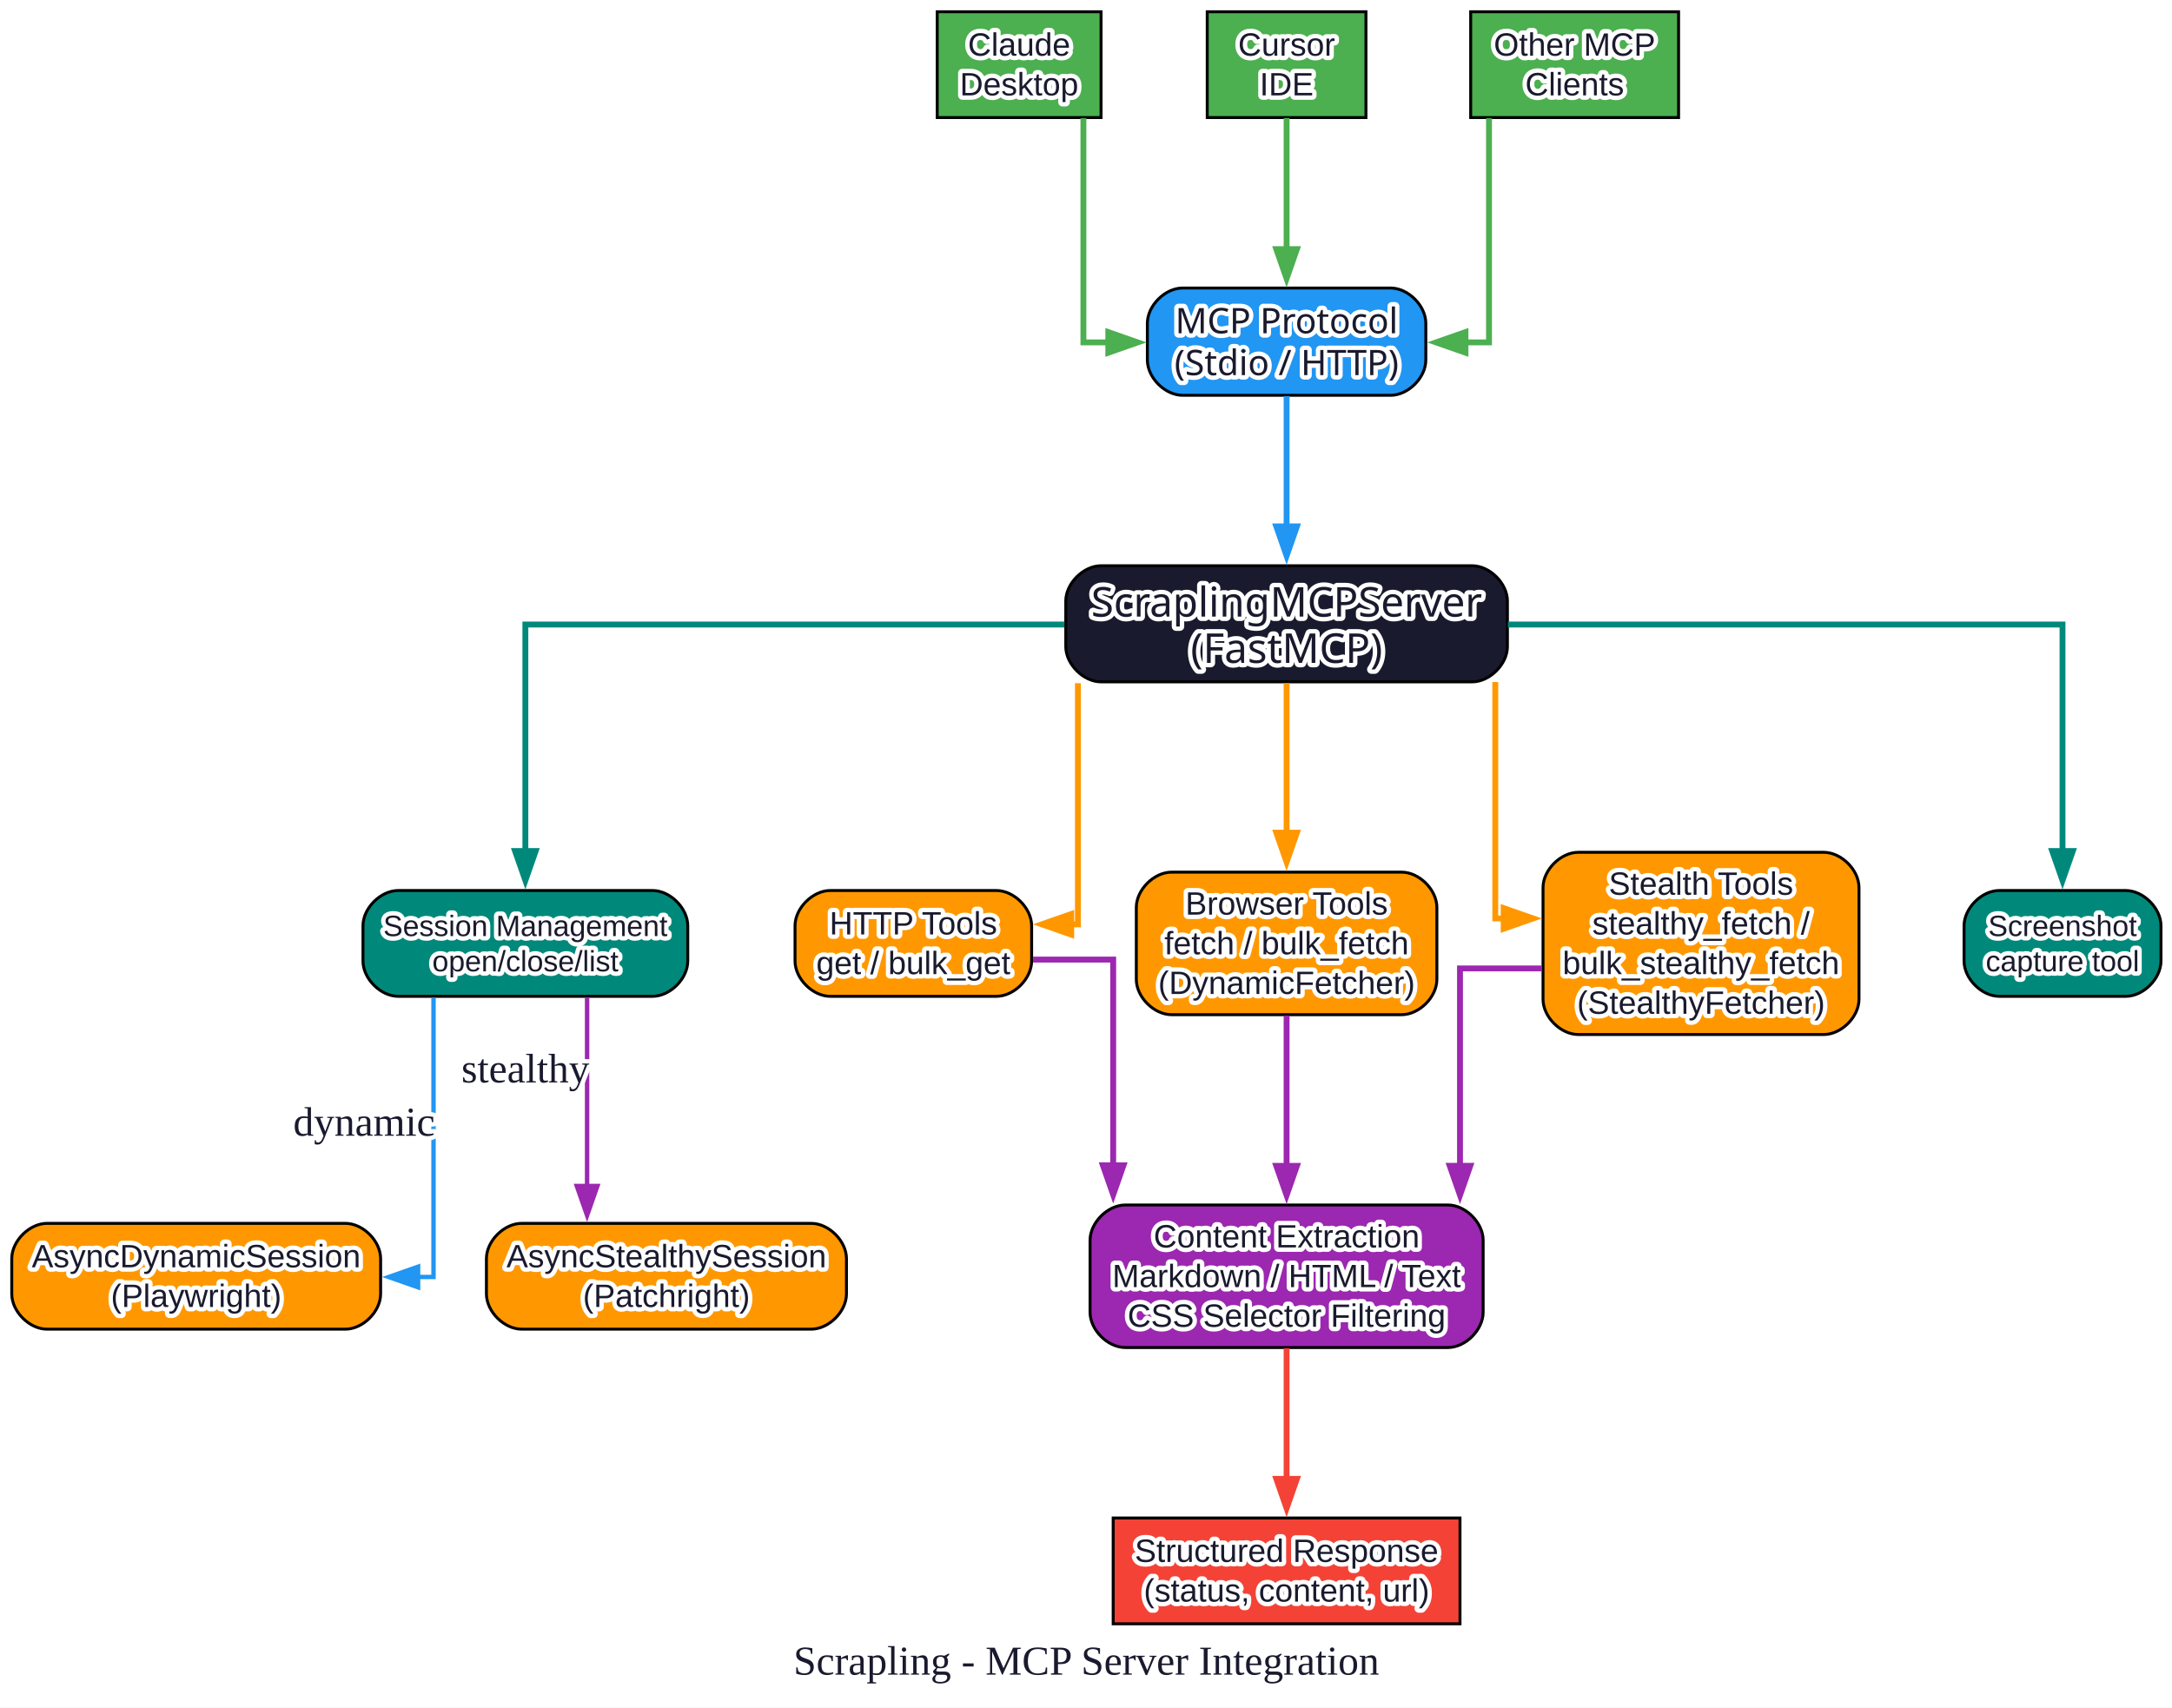
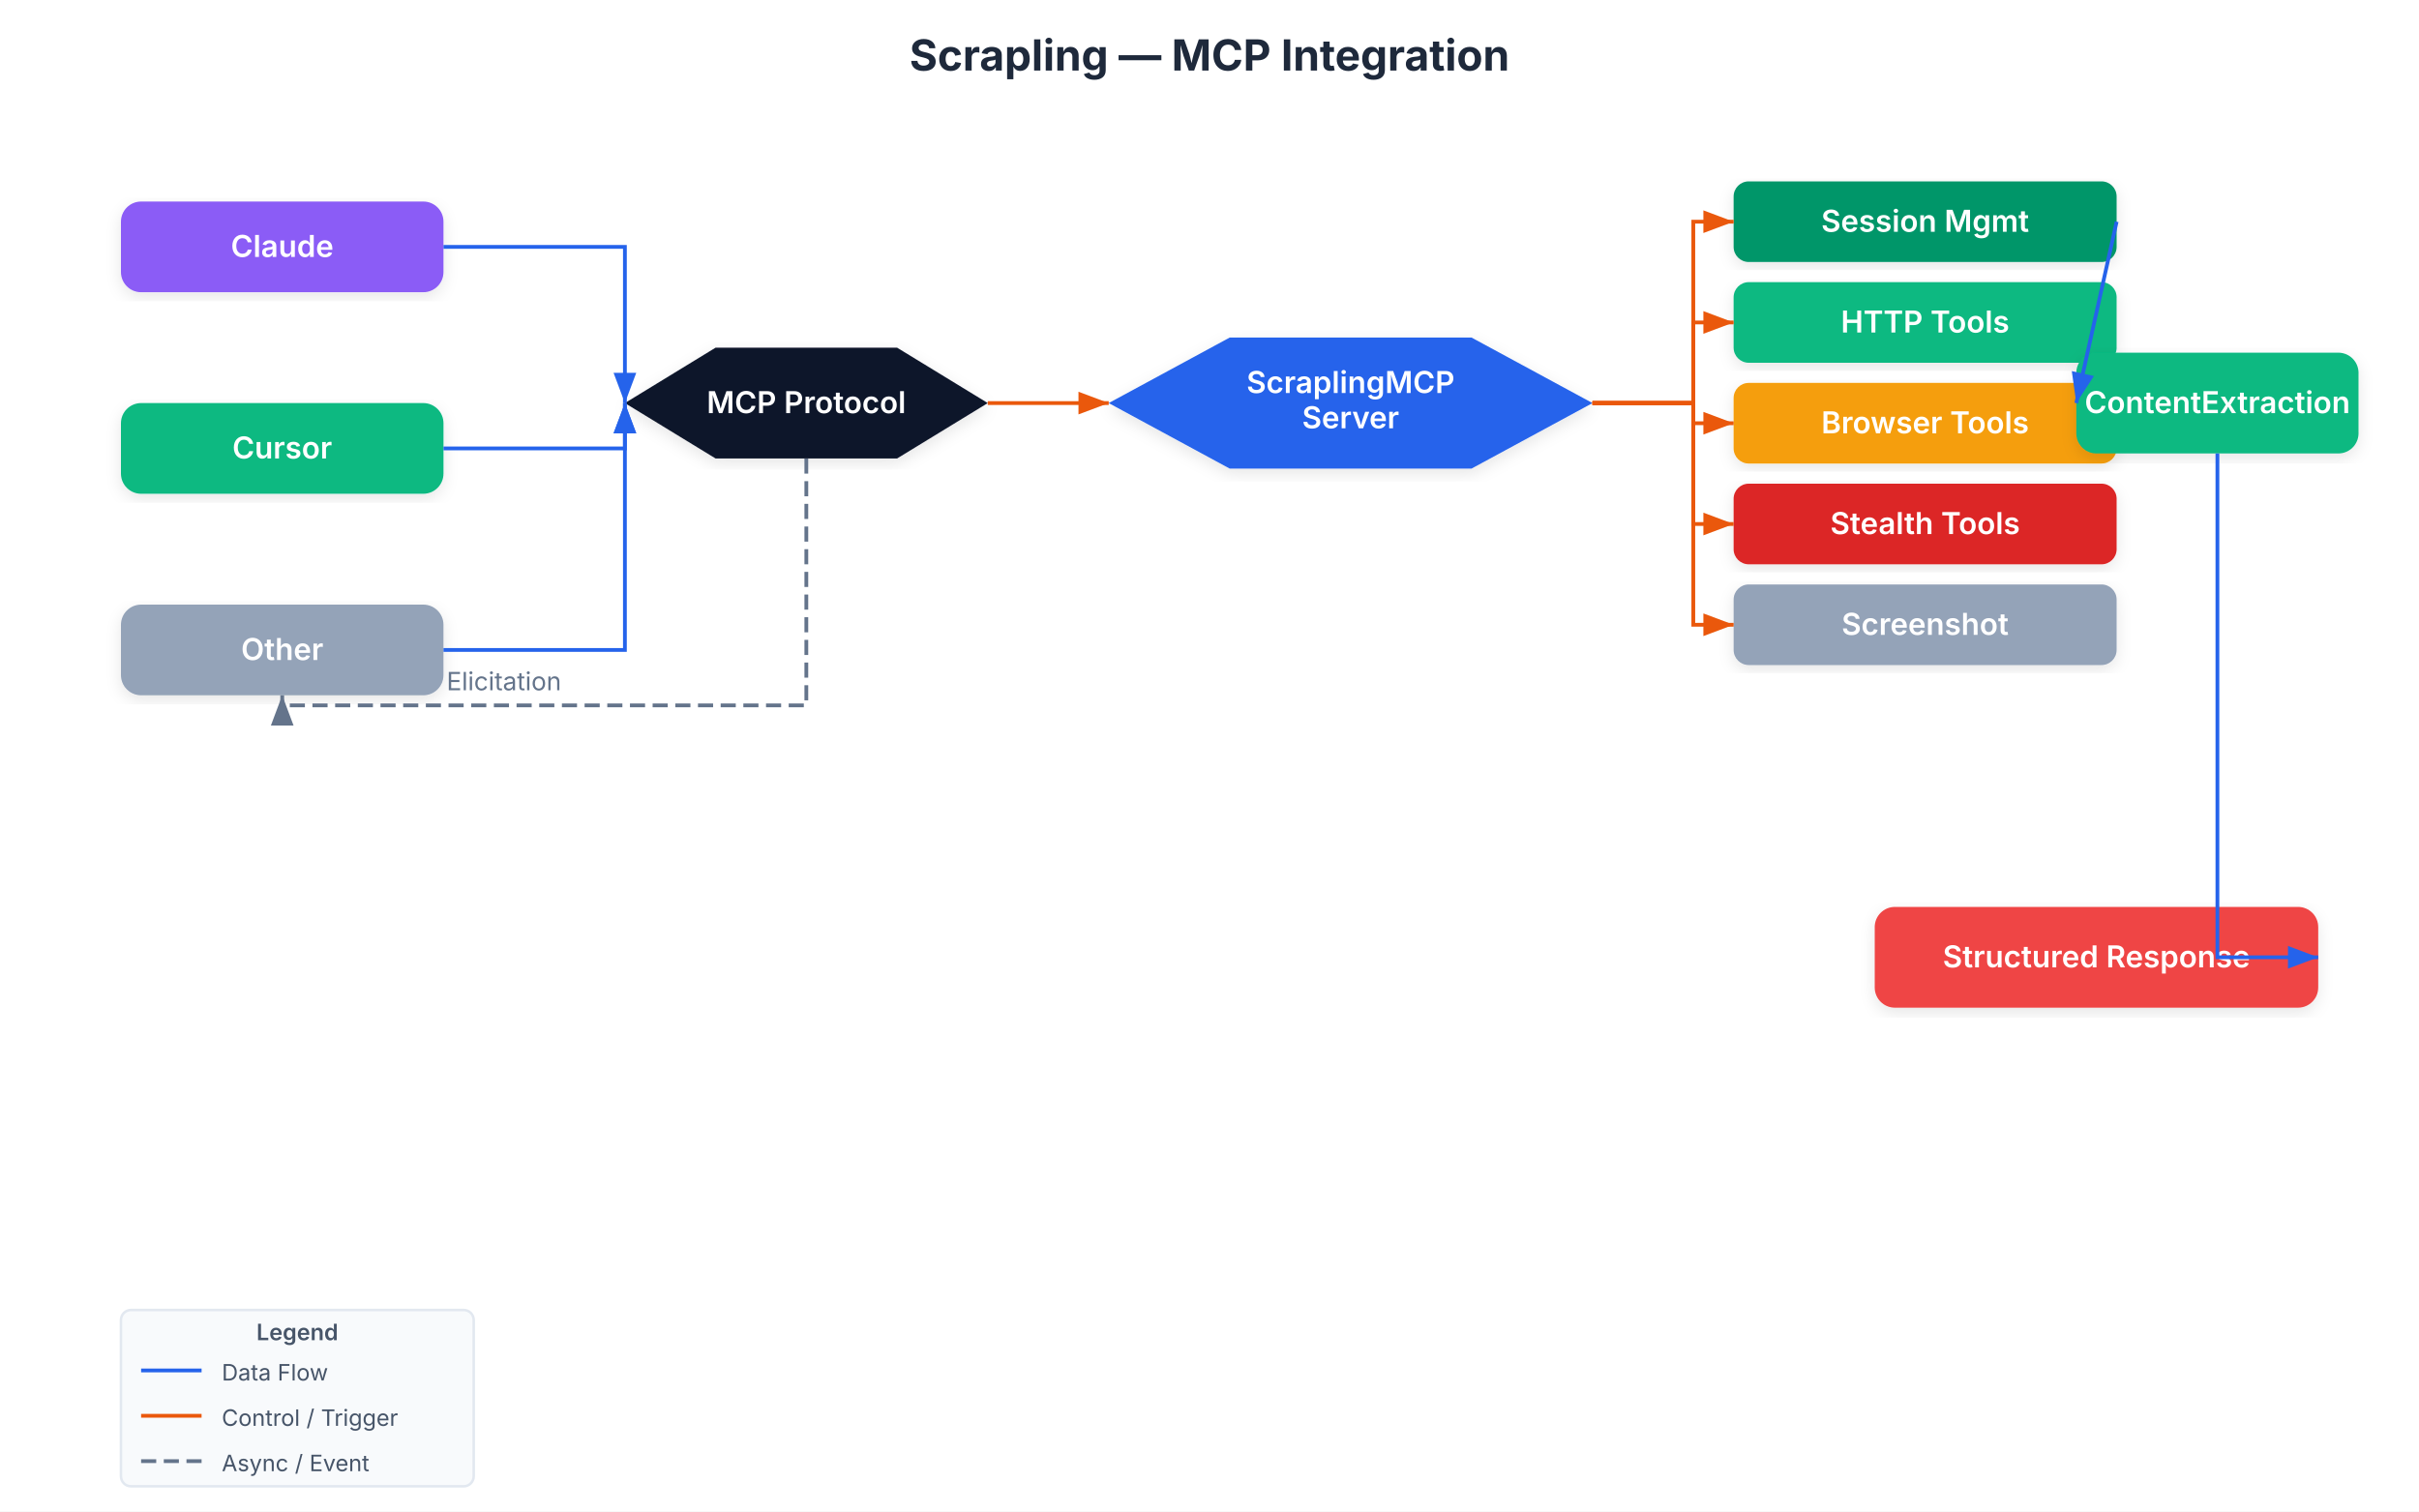
- <svg xmlns="http://www.w3.org/2000/svg" width="739pt" height="581pt" viewBox="0.00 0.00 739.00 581.00">
+ <svg xmlns="http://www.w3.org/2000/svg" viewBox="0 0 960 600">
  <style>
- 
- text { paint-order: stroke; stroke: #ffffff; stroke-width: 3px; stroke-linejoin: round; fill: #1a1a2e; }
- </style>
-   <g id="graph0" class="graph" transform="scale(1 1) rotate(0) translate(4 577)">
-     <polygon fill="white" stroke="none" points="-4,4 -4,-577 735.25,-577 735.25,4 -4,4" />
-     <text xml:space="preserve" text-anchor="middle" x="365.62" y="-7.2" font-family="Times New Roman,serif" font-size="14.00">Scrapling - MCP Server Integration</text>
-     <g id="node1" class="node">
-       <polygon fill="#4caf50" stroke="black" points="370.62,-573 314.88,-573 314.88,-537 370.62,-537 370.62,-573" />
-       <text xml:space="preserve" text-anchor="middle" x="342.75" y="-558.05" font-family="Arial" font-size="11.00" fill="white">Claude</text>
-       <text xml:space="preserve" text-anchor="middle" x="342.75" y="-544.55" font-family="Arial" font-size="11.00" fill="white">Desktop</text>
-     </g>
-     <g id="node4" class="node">
-       <path fill="#2196f3" stroke="black" d="M469.12,-479C469.12,-479 398.38,-479 398.38,-479 392.38,-479 386.38,-473 386.38,-467 386.38,-467 386.38,-454.5 386.38,-454.5 386.38,-448.5 392.38,-442.5 398.38,-442.5 398.38,-442.5 469.12,-442.5 469.12,-442.5 475.12,-442.5 481.12,-448.5 481.12,-454.5 481.12,-454.5 481.12,-467 481.12,-467 481.12,-473 475.12,-479 469.12,-479" />
-       <text xml:space="preserve" text-anchor="middle" x="433.75" y="-463.6" font-family="Arial Bold" font-size="12.00" fill="white">MCP Protocol</text>
-       <text xml:space="preserve" text-anchor="middle" x="433.75" y="-449.35" font-family="Arial Bold" font-size="12.00" fill="white">(Stdio / HTTP)</text>
-     </g>
-     <g id="edge1" class="edge">
-       <path fill="none" stroke="#4caf50" stroke-width="2" d="M364.62,-536.78C364.62,-509.32 364.62,-460.5 364.62,-460.5 364.62,-460.5 373.09,-460.5 373.09,-460.5" />
-       <polygon fill="#4caf50" stroke="#4caf50" stroke-width="2" points="373.09,-464 383.09,-460.5 373.09,-457 373.09,-464" />
-     </g>
-     <g id="node2" class="node">
-       <polygon fill="#4caf50" stroke="black" points="460.75,-573 406.75,-573 406.75,-537 460.75,-537 460.75,-573" />
-       <text xml:space="preserve" text-anchor="middle" x="433.75" y="-558.05" font-family="Arial" font-size="11.00" fill="white">Cursor</text>
-       <text xml:space="preserve" text-anchor="middle" x="433.75" y="-544.55" font-family="Arial" font-size="11.00" fill="white">IDE</text>
-     </g>
-     <g id="edge2" class="edge">
-       <path fill="none" stroke="#4caf50" stroke-width="2" d="M433.75,-536.83C433.75,-536.83 433.75,-492.22 433.75,-492.22" />
-       <polygon fill="#4caf50" stroke="#4caf50" stroke-width="2" points="437.25,-492.22 433.75,-482.22 430.25,-492.22 437.25,-492.22" />
-     </g>
-     <g id="node3" class="node">
-       <polygon fill="#4caf50" stroke="black" points="567.12,-573 496.38,-573 496.38,-537 567.12,-537 567.12,-573" />
-       <text xml:space="preserve" text-anchor="middle" x="531.75" y="-558.05" font-family="Arial" font-size="11.00" fill="white">Other MCP</text>
-       <text xml:space="preserve" text-anchor="middle" x="531.75" y="-544.55" font-family="Arial" font-size="11.00" fill="white">Clients</text>
-     </g>
-     <g id="edge3" class="edge">
-       <path fill="none" stroke="#4caf50" stroke-width="2" d="M502.62,-536.78C502.62,-509.32 502.62,-460.5 502.62,-460.5 502.62,-460.5 494.61,-460.5 494.61,-460.5" />
-       <polygon fill="#4caf50" stroke="#4caf50" stroke-width="2" points="494.61,-457 484.61,-460.5 494.61,-464 494.61,-457" />
-     </g>
-     <g id="node5" class="node">
-       <path fill="#1a1a2e" stroke="black" d="M496.88,-384.5C496.88,-384.5 370.62,-384.5 370.62,-384.5 364.62,-384.5 358.62,-378.5 358.62,-372.5 358.62,-372.5 358.62,-357 358.62,-357 358.62,-351 364.62,-345 370.62,-345 370.62,-345 496.88,-345 496.88,-345 502.88,-345 508.88,-351 508.88,-357 508.88,-357 508.88,-372.5 508.88,-372.5 508.88,-378.5 502.88,-384.5 496.88,-384.5" />
-       <text xml:space="preserve" text-anchor="middle" x="433.75" y="-367.2" font-family="Arial Bold" font-size="14.00" fill="white">ScraplingMCPServer</text>
-       <text xml:space="preserve" text-anchor="middle" x="433.75" y="-351.45" font-family="Arial Bold" font-size="14.00" fill="white">(FastMCP)</text>
-     </g>
-     <g id="edge4" class="edge">
-       <path fill="none" stroke="#2196f3" stroke-width="2" d="M433.75,-442.24C433.75,-442.24 433.75,-397.89 433.75,-397.89" />
-       <polygon fill="#2196f3" stroke="#2196f3" stroke-width="2" points="437.25,-397.89 433.75,-387.89 430.25,-397.89 437.25,-397.89" />
-     </g>
-     <g id="node6" class="node">
-       <path fill="#00897b" stroke="black" d="M218,-274C218,-274 131.5,-274 131.5,-274 125.5,-274 119.5,-268 119.5,-262 119.5,-262 119.5,-250 119.5,-250 119.5,-244 125.5,-238 131.5,-238 131.5,-238 218,-238 218,-238 224,-238 230,-244 230,-250 230,-250 230,-262 230,-262 230,-268 224,-274 218,-274" />
-       <text xml:space="preserve" text-anchor="middle" x="174.75" y="-258.5" font-family="Arial" font-size="10.00" fill="white">Session Management</text>
-       <text xml:space="preserve" text-anchor="middle" x="174.75" y="-246.5" font-family="Arial" font-size="10.00" fill="white">open/close/list</text>
-     </g>
-     <g id="edge5" class="edge">
-       <path fill="none" stroke="#00897b" stroke-width="2" d="M358.14,-364.5C281.69,-364.5 174.75,-364.5 174.75,-364.5 174.75,-364.5 174.75,-287.43 174.75,-287.43" />
-       <polygon fill="#00897b" stroke="#00897b" stroke-width="2" points="178.25,-287.43 174.75,-277.43 171.25,-287.43 178.25,-287.43" />
-     </g>
-     <g id="node7" class="node">
-       <path fill="#ff9800" stroke="black" d="M335,-274C335,-274 278.5,-274 278.5,-274 272.5,-274 266.5,-268 266.5,-262 266.5,-262 266.5,-250 266.5,-250 266.5,-244 272.5,-238 278.5,-238 278.5,-238 335,-238 335,-238 341,-238 347,-244 347,-250 347,-250 347,-262 347,-262 347,-268 341,-274 335,-274" />
-       <text xml:space="preserve" text-anchor="middle" x="306.75" y="-259.05" font-family="Arial" font-size="11.00" fill="white">HTTP Tools</text>
-       <text xml:space="preserve" text-anchor="middle" x="306.75" y="-245.55" font-family="Arial" font-size="11.00" fill="white">get / bulk_get</text>
-     </g>
-     <g id="edge6" class="edge">
-       <path fill="none" stroke="#ff9800" stroke-width="2" d="M362.75,-344.55C362.75,-314.75 362.75,-262.5 362.75,-262.5 362.75,-262.5 360.47,-262.5 360.47,-262.5" />
-       <polygon fill="#ff9800" stroke="#ff9800" stroke-width="2" points="360.47,-259 350.47,-262.5 360.47,-266 360.47,-259" />
-     </g>
-     <g id="node8" class="node">
-       <path fill="#ff9800" stroke="black" d="M472.88,-280.25C472.88,-280.25 394.62,-280.25 394.62,-280.25 388.62,-280.25 382.62,-274.25 382.62,-268.25 382.62,-268.25 382.62,-243.75 382.62,-243.75 382.62,-237.75 388.62,-231.75 394.62,-231.75 394.62,-231.75 472.88,-231.75 472.88,-231.75 478.88,-231.75 484.88,-237.75 484.88,-243.75 484.88,-243.75 484.88,-268.25 484.88,-268.25 484.88,-274.25 478.88,-280.25 472.88,-280.25" />
-       <text xml:space="preserve" text-anchor="middle" x="433.75" y="-265.8" font-family="Arial" font-size="11.00" fill="white">Browser Tools</text>
-       <text xml:space="preserve" text-anchor="middle" x="433.75" y="-252.3" font-family="Arial" font-size="11.00" fill="white">fetch / bulk_fetch</text>
-       <text xml:space="preserve" text-anchor="middle" x="433.75" y="-238.8" font-family="Arial" font-size="11.00" fill="white">(DynamicFetcher)</text>
-     </g>
-     <g id="edge7" class="edge">
-       <path fill="none" stroke="#ff9800" stroke-width="2" d="M433.75,-344.55C433.75,-344.55 433.75,-293.69 433.75,-293.69" />
-       <polygon fill="#ff9800" stroke="#ff9800" stroke-width="2" points="437.25,-293.69 433.75,-283.69 430.25,-293.69 437.25,-293.69" />
-     </g>
-     <g id="node9" class="node">
-       <path fill="#ff9800" stroke="black" d="M616.5,-287C616.5,-287 533,-287 533,-287 527,-287 521,-281 521,-275 521,-275 521,-237 521,-237 521,-231 527,-225 533,-225 533,-225 616.5,-225 616.5,-225 622.5,-225 628.5,-231 628.5,-237 628.5,-237 628.5,-275 628.5,-275 628.5,-281 622.5,-287 616.5,-287" />
-       <text xml:space="preserve" text-anchor="middle" x="574.75" y="-272.55" font-family="Arial" font-size="11.00" fill="white">Stealth Tools</text>
-       <text xml:space="preserve" text-anchor="middle" x="574.75" y="-259.05" font-family="Arial" font-size="11.00" fill="white">stealthy_fetch /</text>
-       <text xml:space="preserve" text-anchor="middle" x="574.75" y="-245.55" font-family="Arial" font-size="11.00" fill="white">bulk_stealthy_fetch</text>
-       <text xml:space="preserve" text-anchor="middle" x="574.75" y="-232.05" font-family="Arial" font-size="11.00" fill="white">(StealthyFetcher)</text>
-     </g>
-     <g id="edge8" class="edge">
-       <path fill="none" stroke="#ff9800" stroke-width="2" d="M504.75,-344.94C504.75,-315.73 504.75,-264.5 504.75,-264.5 504.75,-264.5 507.61,-264.5 507.61,-264.5" />
-       <polygon fill="#ff9800" stroke="#ff9800" stroke-width="2" points="507.61,-268 517.61,-264.5 507.61,-261 507.61,-268" />
-     </g>
-     <g id="node10" class="node">
-       <path fill="#00897b" stroke="black" d="M719.25,-274C719.25,-274 676.25,-274 676.25,-274 670.25,-274 664.25,-268 664.25,-262 664.25,-262 664.25,-250 664.25,-250 664.25,-244 670.25,-238 676.25,-238 676.25,-238 719.25,-238 719.25,-238 725.25,-238 731.25,-244 731.25,-250 731.25,-250 731.25,-262 731.25,-262 731.25,-268 725.25,-274 719.25,-274" />
-       <text xml:space="preserve" text-anchor="middle" x="697.75" y="-258.5" font-family="Arial" font-size="10.00" fill="white">Screenshot</text>
-       <text xml:space="preserve" text-anchor="middle" x="697.75" y="-246.5" font-family="Arial" font-size="10.00" fill="white">capture tool</text>
-     </g>
-     <g id="edge9" class="edge">
-       <path fill="none" stroke="#00897b" stroke-width="2" d="M509.05,-364.5C587.08,-364.5 697.75,-364.5 697.75,-364.5 697.75,-364.5 697.75,-287.43 697.75,-287.43" />
-       <polygon fill="#00897b" stroke="#00897b" stroke-width="2" points="701.25,-287.43 697.75,-277.43 694.25,-287.43 701.25,-287.43" />
-     </g>
-     <g id="node12" class="node">
-       <path fill="#ff9800" stroke="black" d="M113.5,-160.75C113.5,-160.75 12,-160.75 12,-160.75 6,-160.75 0,-154.75 0,-148.75 0,-148.75 0,-136.75 0,-136.75 0,-130.75 6,-124.75 12,-124.75 12,-124.75 113.5,-124.75 113.5,-124.75 119.5,-124.75 125.5,-130.75 125.5,-136.75 125.5,-136.75 125.5,-148.75 125.5,-148.75 125.5,-154.75 119.5,-160.75 113.5,-160.75" />
-       <text xml:space="preserve" text-anchor="middle" x="62.75" y="-145.8" font-family="Arial" font-size="11.00" fill="white">AsyncDynamicSession</text>
-       <text xml:space="preserve" text-anchor="middle" x="62.75" y="-132.3" font-family="Arial" font-size="11.00" fill="white">(Playwright)</text>
-     </g>
-     <g id="edge10" class="edge">
-       <path fill="none" stroke="#2196f3" stroke-width="1.5" d="M143.5,-237.51C143.5,-205.35 143.5,-142.5 143.5,-142.5 143.5,-142.5 138.25,-142.5 138.25,-142.5" />
-       <polygon fill="#2196f3" stroke="#2196f3" stroke-width="1.5" points="138.25,-139 128.25,-142.5 138.25,-146 138.25,-139" />
-       <text xml:space="preserve" text-anchor="middle" x="119.88" y="-190.58" font-family="Times New Roman,serif" font-size="14.00">dynamic</text>
-     </g>
-     <g id="node13" class="node">
-       <path fill="#ff9800" stroke="black" d="M272,-160.75C272,-160.75 173.5,-160.75 173.5,-160.75 167.5,-160.75 161.5,-154.75 161.5,-148.75 161.5,-148.75 161.5,-136.75 161.5,-136.75 161.5,-130.75 167.5,-124.75 173.5,-124.75 173.5,-124.75 272,-124.75 272,-124.75 278,-124.75 284,-130.75 284,-136.75 284,-136.75 284,-148.75 284,-148.75 284,-154.75 278,-160.75 272,-160.75" />
-       <text xml:space="preserve" text-anchor="middle" x="222.75" y="-145.8" font-family="Arial" font-size="11.00" fill="white">AsyncStealthySession</text>
-       <text xml:space="preserve" text-anchor="middle" x="222.75" y="-132.3" font-family="Arial" font-size="11.00" fill="white">(Patchright)</text>
-     </g>
-     <g id="edge11" class="edge">
-       <path fill="none" stroke="#9c27b0" stroke-width="1.5" d="M195.75,-237.55C195.75,-237.55 195.75,-173.46 195.75,-173.46" />
-       <polygon fill="#9c27b0" stroke="#9c27b0" stroke-width="1.5" points="199.25,-173.46 195.75,-163.46 192.25,-173.46 199.25,-173.46" />
-       <text xml:space="preserve" text-anchor="middle" x="174.75" y="-208.71" font-family="Times New Roman,serif" font-size="14.00">stealthy</text>
-     </g>
-     <g id="node11" class="node">
-       <path fill="#9c27b0" stroke="black" d="M488.62,-167C488.62,-167 378.88,-167 378.88,-167 372.88,-167 366.88,-161 366.88,-155 366.88,-155 366.88,-130.5 366.88,-130.5 366.88,-124.5 372.88,-118.5 378.88,-118.5 378.88,-118.5 488.62,-118.5 488.62,-118.5 494.62,-118.5 500.62,-124.5 500.62,-130.5 500.62,-130.5 500.62,-155 500.62,-155 500.62,-161 494.62,-167 488.62,-167" />
-       <text xml:space="preserve" text-anchor="middle" x="433.75" y="-152.55" font-family="Arial" font-size="11.00" fill="white">Content Extraction</text>
-       <text xml:space="preserve" text-anchor="middle" x="433.75" y="-139.05" font-family="Arial" font-size="11.00" fill="white">Markdown / HTML / Text</text>
-       <text xml:space="preserve" text-anchor="middle" x="433.75" y="-125.55" font-family="Arial" font-size="11.00" fill="white">CSS Selector Filtering</text>
-     </g>
-     <g id="edge12" class="edge">
-       <path fill="none" stroke="#9c27b0" stroke-width="2" d="M347.48,-250.5C361.97,-250.5 374.75,-250.5 374.75,-250.5 374.75,-250.5 374.75,-180.5 374.75,-180.5" />
-       <polygon fill="#9c27b0" stroke="#9c27b0" stroke-width="2" points="378.25,-180.5 374.75,-170.5 371.25,-180.5 378.25,-180.5" />
-     </g>
-     <g id="edge13" class="edge">
-       <path fill="none" stroke="#9c27b0" stroke-width="2" d="M433.75,-231.43C433.75,-231.43 433.75,-180.3 433.75,-180.3" />
-       <polygon fill="#9c27b0" stroke="#9c27b0" stroke-width="2" points="437.25,-180.3 433.75,-170.3 430.25,-180.3 437.25,-180.3" />
-     </g>
-     <g id="edge14" class="edge">
-       <path fill="none" stroke="#9c27b0" stroke-width="2" d="M520.51,-247.5C505.26,-247.5 492.75,-247.5 492.75,-247.5 492.75,-247.5 492.75,-180.34 492.75,-180.34" />
-       <polygon fill="#9c27b0" stroke="#9c27b0" stroke-width="2" points="496.25,-180.34 492.75,-170.34 489.25,-180.34 496.25,-180.34" />
-     </g>
-     <g id="node14" class="node">
-       <polygon fill="#f44336" stroke="black" points="492.75,-60.5 374.75,-60.5 374.75,-24.5 492.75,-24.5 492.75,-60.5" />
-       <text xml:space="preserve" text-anchor="middle" x="433.75" y="-45.55" font-family="Arial" font-size="11.00" fill="white">Structured Response</text>
-       <text xml:space="preserve" text-anchor="middle" x="433.75" y="-32.05" font-family="Arial" font-size="11.00" fill="white">(status, content, url)</text>
-     </g>
-     <g id="edge15" class="edge">
-       <path fill="none" stroke="#f44336" stroke-width="2" d="M433.75,-118.23C433.75,-118.23 433.75,-73.82 433.75,-73.82" />
-       <polygon fill="#f44336" stroke="#f44336" stroke-width="2" points="437.25,-73.82 433.75,-63.82 430.25,-73.82 437.25,-73.82" />
-     </g>
-   </g>
+     text { font-family: Inter, system-ui, -apple-system, sans-serif; }
+     .mono { font-family: JetBrains Mono, Fira Code, monospace; }
+     .title { font-size: 17px; font-weight: 700; fill: #1e293b; }
+     .comp  { font-size: 12px; font-weight: 600; fill: #ffffff; }
+     .comp-d { font-size: 12px; font-weight: 600; fill: #334155; }
+     .label { font-size: 10px; fill: #64748b; }
+     .anno  { font-size: 9px; fill: #94a3b8; }
+     .legend { font-size: 9px; fill: #475569; }
+   </style>
+   <defs>
+     <filter id="shadow">
+       <feDropShadow dx="0" dy="2" stdDeviation="3" flood-opacity="0.1" />
+     </filter>
+     <marker id="arr-blue" markerWidth="8" markerHeight="6" refX="8" refY="3" orient="auto">
+       <path d="M0,0 L8,3 L0,6 Z" fill="#2563eb" />
+     </marker>
+     <marker id="arr-orange" markerWidth="8" markerHeight="6" refX="8" refY="3" orient="auto">
+       <path d="M0,0 L8,3 L0,6 Z" fill="#ea580c" />
+     </marker>
+     <marker id="arr-green" markerWidth="8" markerHeight="6" refX="8" refY="3" orient="auto">
+       <path d="M0,0 L8,3 L0,6 Z" fill="#059669" />
+     </marker>
+     <marker id="arr-purple" markerWidth="8" markerHeight="6" refX="8" refY="3" orient="auto">
+       <path d="M0,0 L8,3 L0,6 Z" fill="#7c3aed" />
+     </marker>
+     <marker id="arr-gray" markerWidth="8" markerHeight="6" refX="8" refY="3" orient="auto">
+       <path d="M0,0 L8,3 L0,6 Z" fill="#64748b" />
+     </marker>
+   </defs>
+   <rect width="960" height="600" fill="#ffffff" />
+   <text x="480" y="28" text-anchor="middle" class="title">Scrapling — MCP Integration</text>
+   <rect x="48" y="80" width="128" height="36" rx="8" fill="#8b5cf6" filter="url(#shadow)" />
+   <text x="112" y="102" text-anchor="middle" class="comp">Claude</text>
+   <rect x="48" y="160" width="128" height="36" rx="8" fill="#10b981" filter="url(#shadow)" />
+   <text x="112" y="182" text-anchor="middle" class="comp">Cursor</text>
+   <rect x="48" y="240" width="128" height="36" rx="8" fill="#94a3b8" filter="url(#shadow)" />
+   <text x="112" y="262" text-anchor="middle" class="comp">Other</text>
+   <polygon points="248,160 284,138 356,138 392,160 356,182 284,182" fill="#0f172a" filter="url(#shadow)" />
+   <text x="320" y="164" text-anchor="middle" class="comp">MCP Protocol</text>
+   <polygon points="440,160 488,134 584,134 632,160 584,186 488,186" fill="#2563eb" filter="url(#shadow)" />
+   <text x="536" y="156" text-anchor="middle" class="comp">ScraplingMCP</text>
+   <text x="536" y="170" text-anchor="middle" class="comp">Server</text>
+   <rect x="688" y="72" width="152" height="32" rx="6" fill="#059669" filter="url(#shadow)" />
+   <text x="764" y="92" text-anchor="middle" class="comp">Session Mgmt</text>
+   <rect x="688" y="112" width="152" height="32" rx="6" fill="#10b981" filter="url(#shadow)" />
+   <text x="764" y="132" text-anchor="middle" class="comp">HTTP Tools</text>
+   <rect x="688" y="152" width="152" height="32" rx="6" fill="#f59e0b" filter="url(#shadow)" />
+   <text x="764" y="172" text-anchor="middle" class="comp">Browser Tools</text>
+   <rect x="688" y="192" width="152" height="32" rx="6" fill="#dc2626" filter="url(#shadow)" />
+   <text x="764" y="212" text-anchor="middle" class="comp">Stealth Tools</text>
+   <rect x="688" y="232" width="152" height="32" rx="6" fill="#94a3b8" filter="url(#shadow)" />
+   <text x="764" y="252" text-anchor="middle" class="comp">Screenshot</text>
+   <rect x="824" y="140" width="112" height="40" rx="8" fill="#10b981" filter="url(#shadow)" />
+   <text x="880" y="164" text-anchor="middle" class="comp">Content
+ Extraction</text>
+   <rect x="744" y="360" width="176" height="40" rx="8" fill="#ef4444" filter="url(#shadow)" />
+   <text x="832" y="384" text-anchor="middle" class="comp">Structured Response</text>
+   <path d="M176,98 L248,98 L248,160 L248,160" fill="none" stroke="#2563eb" stroke-width="1.5" marker-end="url(#arr-blue)" />
+   <path d="M176,178 L248,178 L248,160 L248,160" fill="none" stroke="#2563eb" stroke-width="1.5" marker-end="url(#arr-blue)" />
+   <path d="M176,258 L248,258 L248,160 L248,160" fill="none" stroke="#2563eb" stroke-width="1.5" marker-end="url(#arr-blue)" />
+   <path d="M392,160 L440,160" fill="none" stroke="#ea580c" stroke-width="1.5" marker-end="url(#arr-orange)" />
+   <path d="M632,160 L672,160 L672,88 L688,88" fill="none" stroke="#ea580c" stroke-width="1.5" marker-end="url(#arr-orange)" />
+   <path d="M632,160 L672,160 L672,128 L688,128" fill="none" stroke="#ea580c" stroke-width="1.5" marker-end="url(#arr-orange)" />
+   <path d="M632,160 L672,160 L672,168 L688,168" fill="none" stroke="#ea580c" stroke-width="1.5" marker-end="url(#arr-orange)" />
+   <path d="M632,160 L672,160 L672,208 L688,208" fill="none" stroke="#ea580c" stroke-width="1.5" marker-end="url(#arr-orange)" />
+   <path d="M632,160 L672,160 L672,248 L688,248" fill="none" stroke="#ea580c" stroke-width="1.5" marker-end="url(#arr-orange)" />
+   <path d="M840,88 L824,160" fill="none" stroke="#2563eb" stroke-width="1.5" marker-end="url(#arr-blue)" />
+   <path d="M880,180 L880,380 L920,380 L920,380" fill="none" stroke="#2563eb" stroke-width="1.5" marker-end="url(#arr-blue)" />
+   <path d="M320,182 L320,280 L112,280 L112,276" fill="none" stroke="#64748b" stroke-width="1.5" stroke-dasharray="6 3" marker-end="url(#arr-gray)" />
+   <text x="200" y="274" text-anchor="middle" class="label" fill="#64748b">Elicitation</text>
+   <rect x="48" y="520" width="140" height="70" rx="4" fill="#f8fafc" stroke="#e2e8f0" stroke-width="1" />
+   <text x="118" y="532" text-anchor="middle" class="legend" font-weight="600">Legend</text>
+   <line x1="56" y1="544" x2="80" y2="544" stroke="#2563eb" stroke-width="1.5" />
+   <text x="88" y="548" class="legend">Data Flow</text>
+   <line x1="56" y1="562" x2="80" y2="562" stroke="#ea580c" stroke-width="1.5" />
+   <text x="88" y="566" class="legend">Control / Trigger</text>
+   <line x1="56" y1="580" x2="80" y2="580" stroke="#64748b" stroke-width="1.5" stroke-dasharray="6 3" />
+   <text x="88" y="584" class="legend">Async / Event</text>
</svg>
